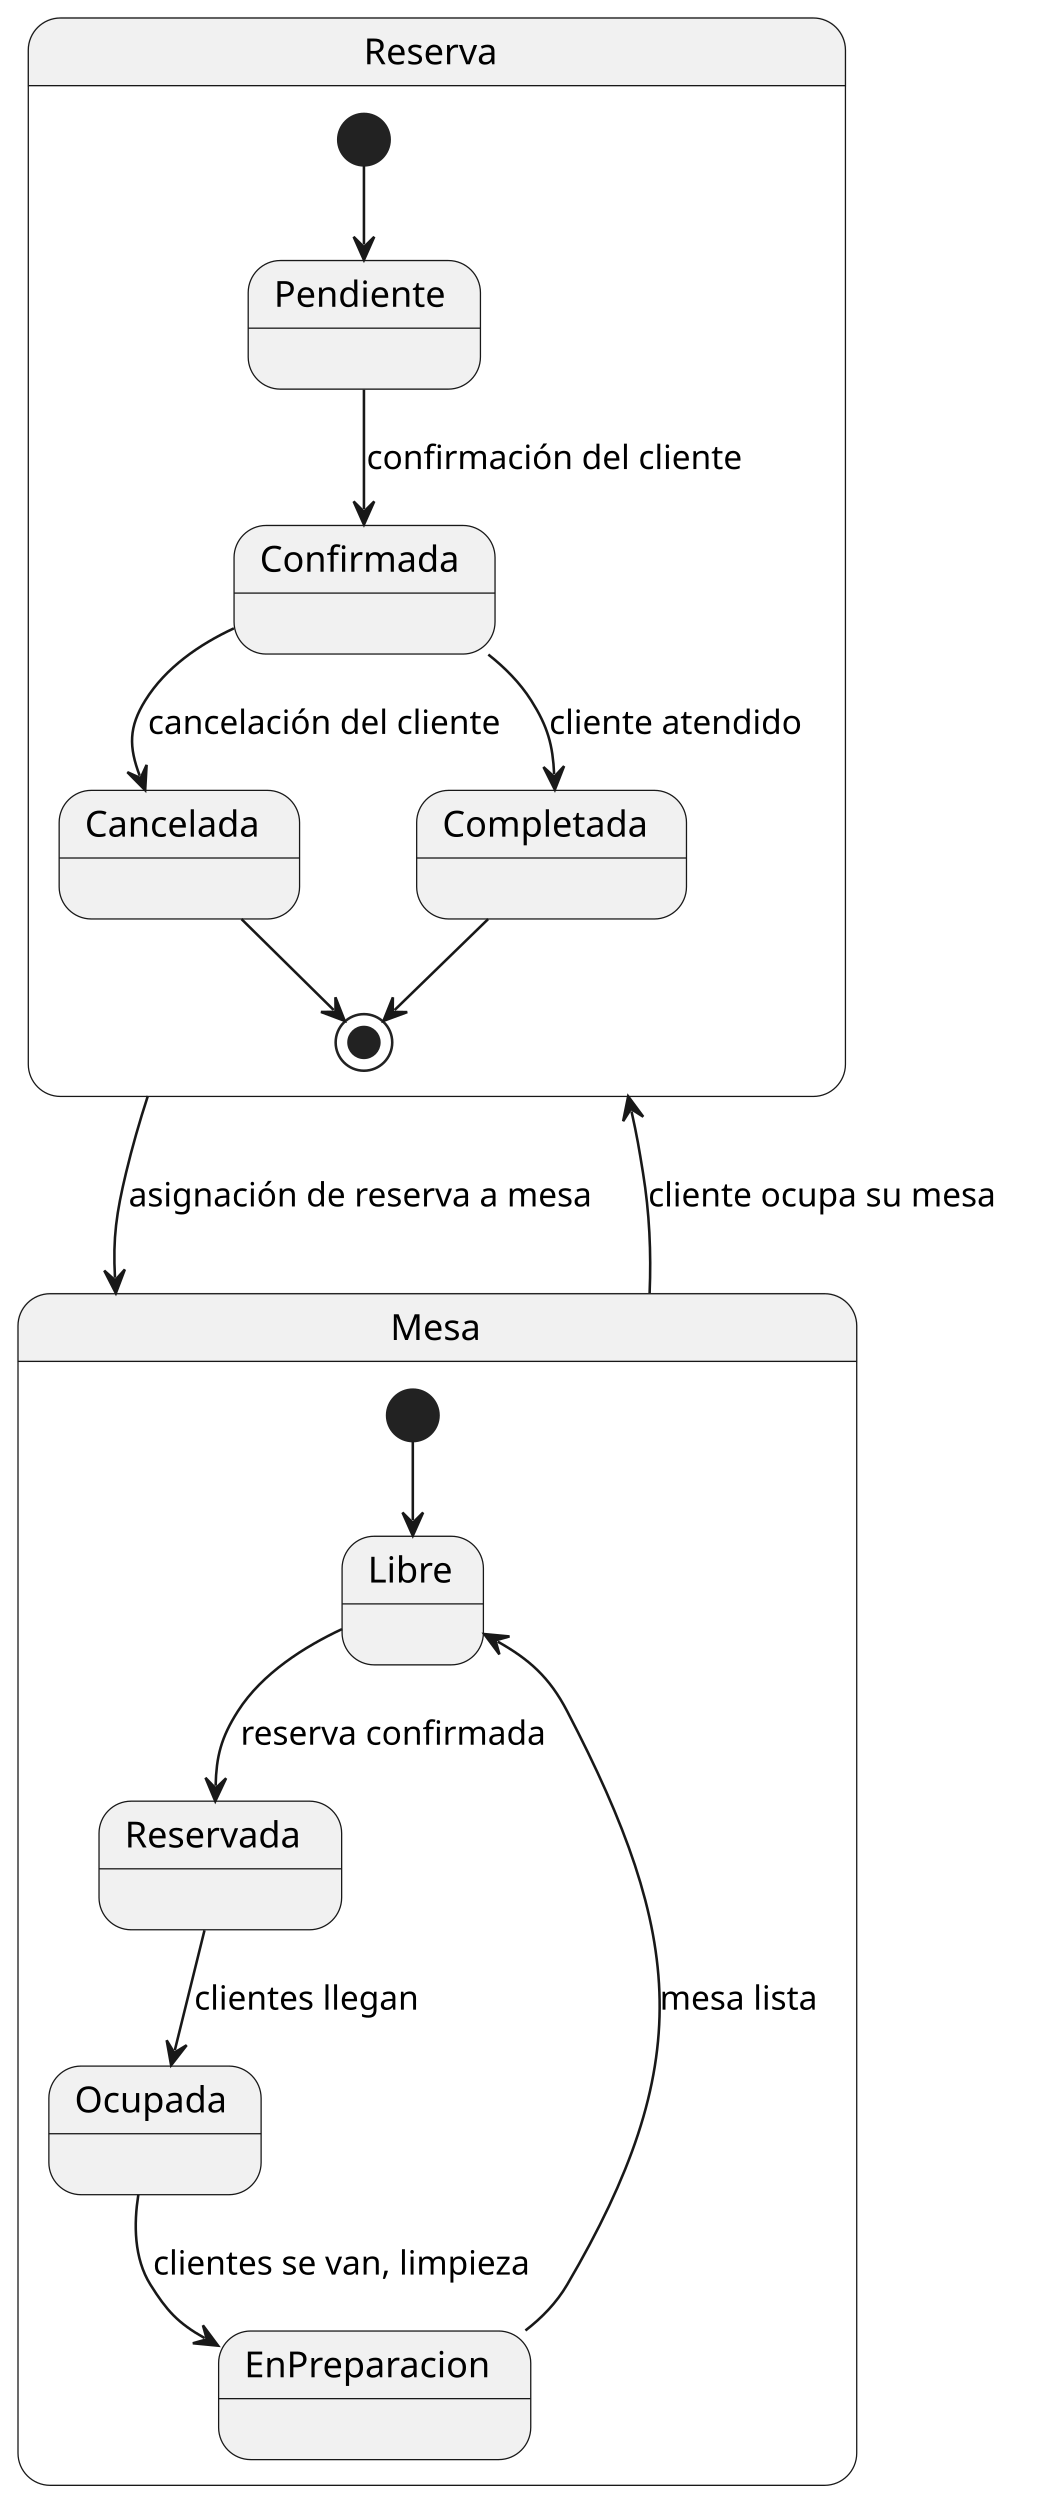
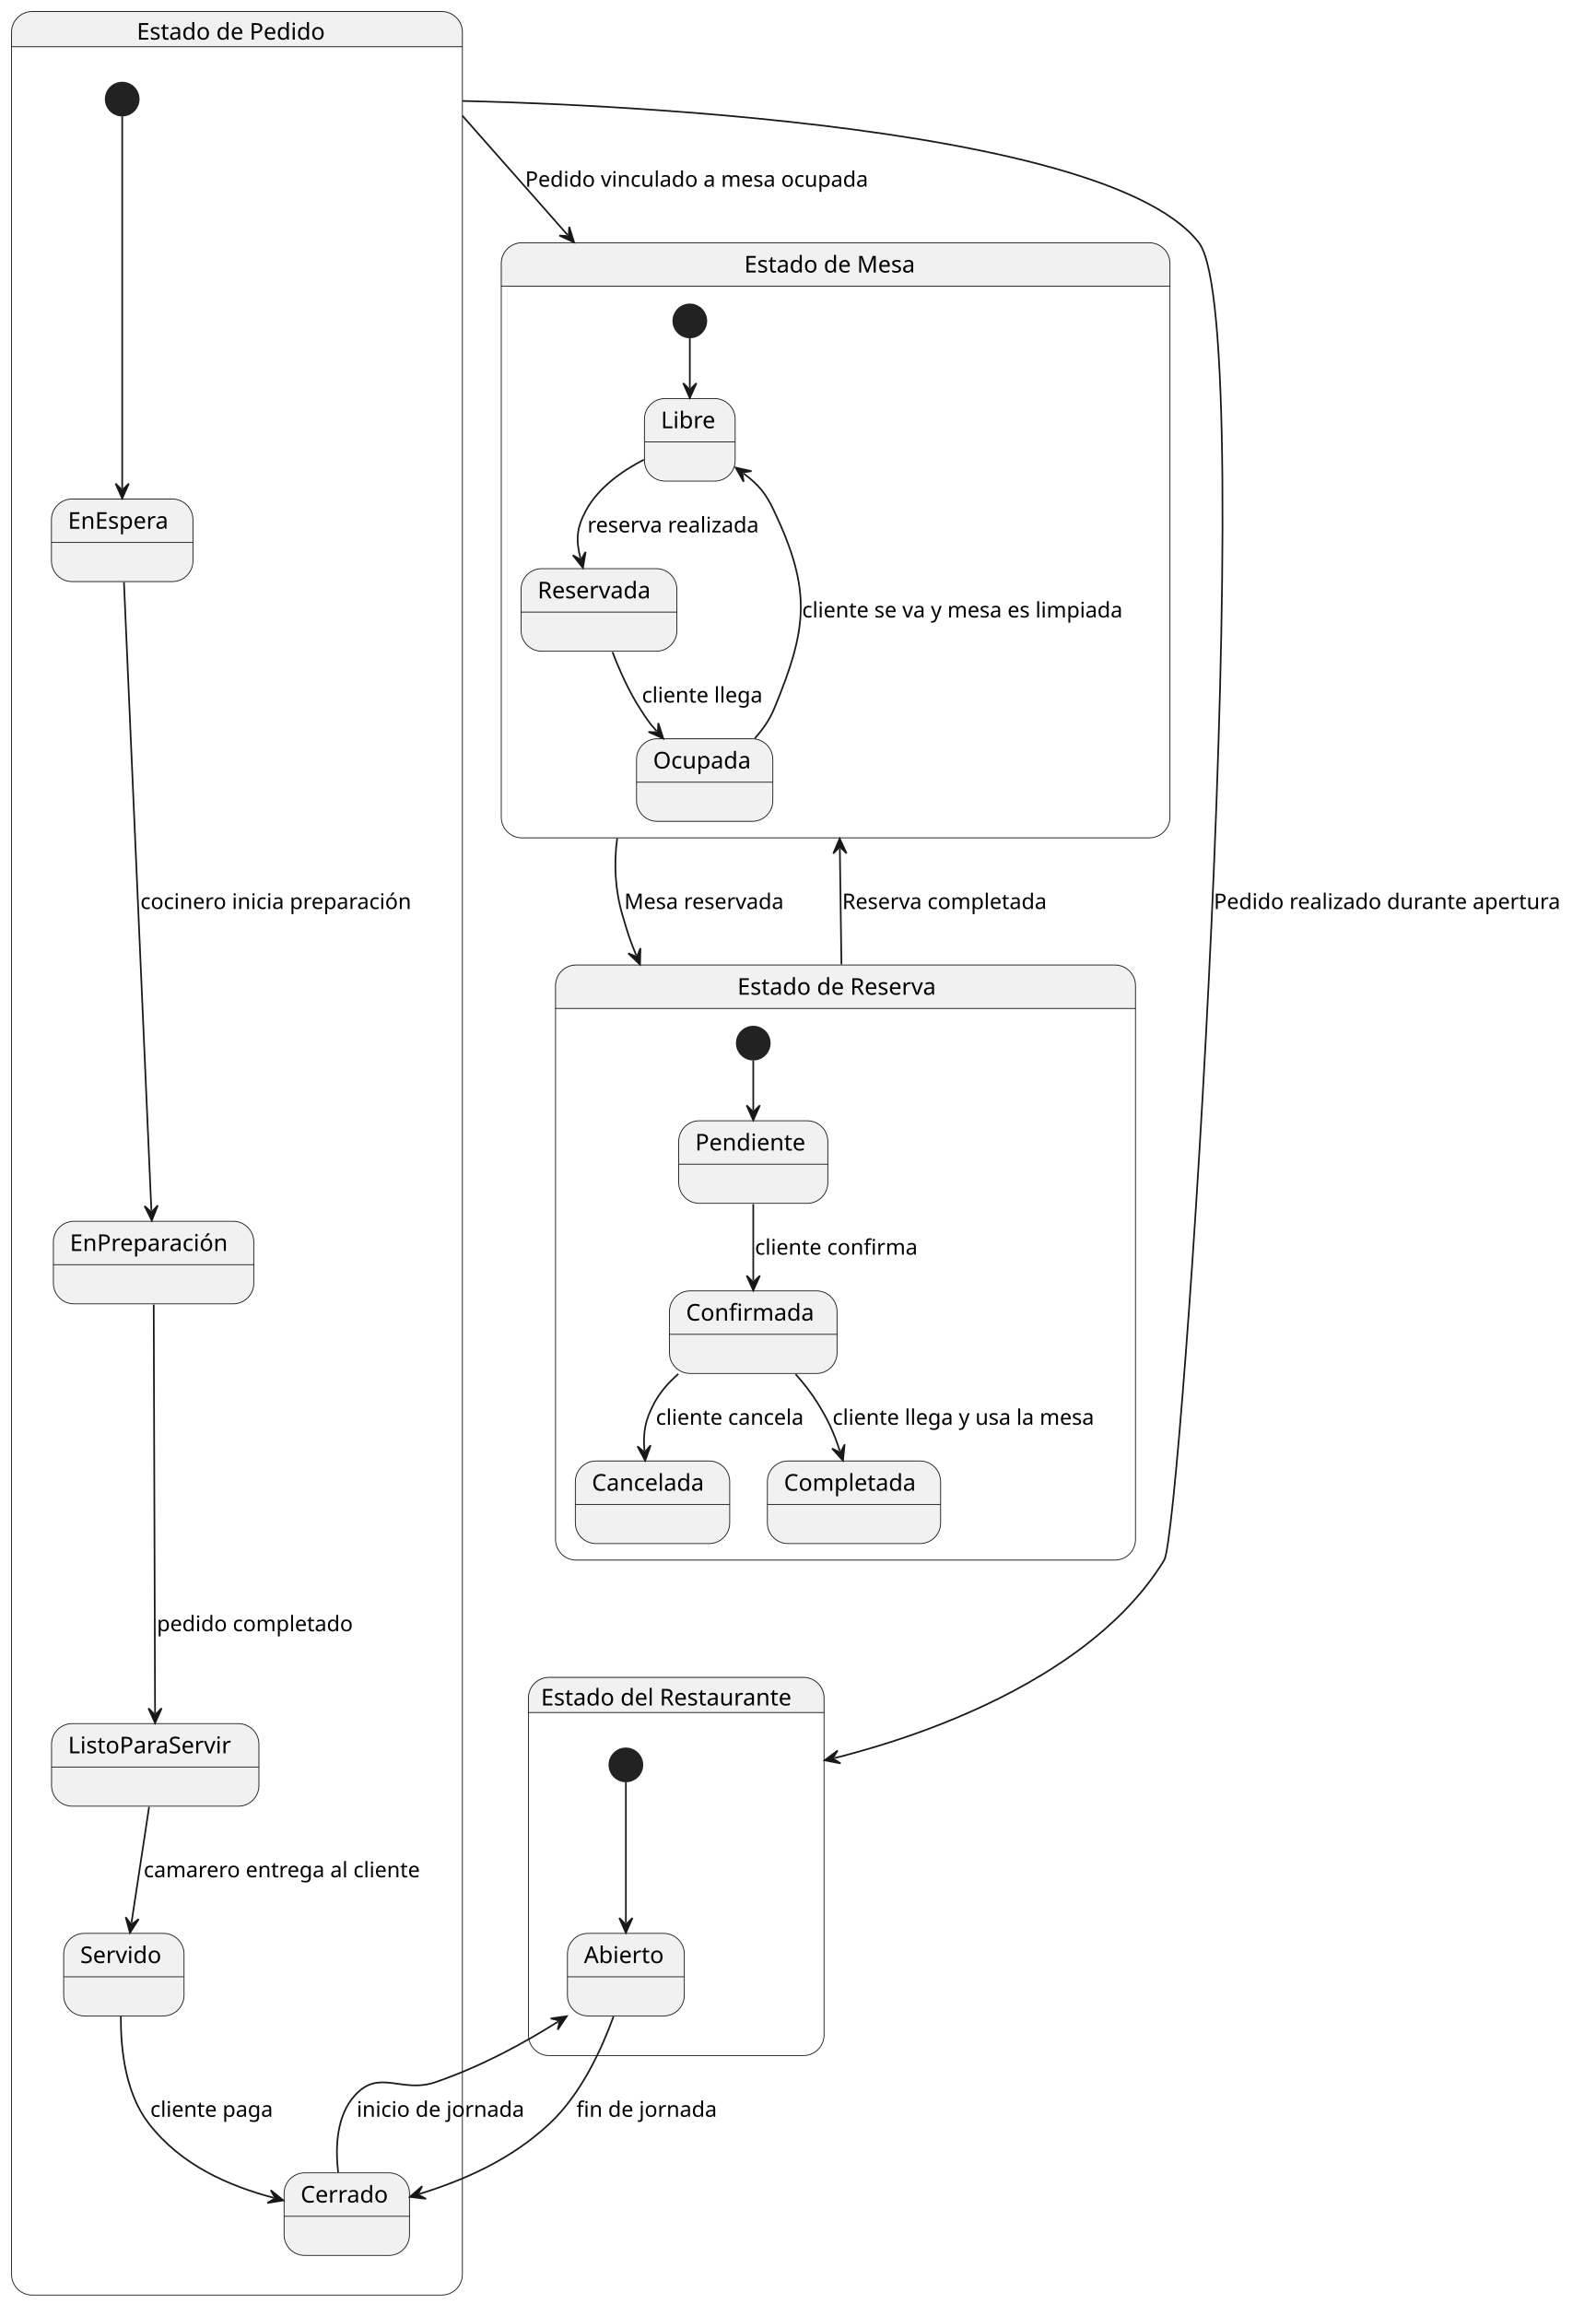
- <svg xmlns="http://www.w3.org/2000/svg" contentStyleType="text/css" data-diagram-type="STATE" height="972px" preserveAspectRatio="none" style="width:406px;height:972px;background:#FFFFFF;" version="1.1" viewBox="0 0 406 972" width="406px" zoomAndPan="magnify">
+ <svg xmlns="http://www.w3.org/2000/svg" contentStyleType="text/css" data-diagram-type="STATE" height="1395px" preserveAspectRatio="none" style="width:966px;height:1395px;background:#FFFFFF;" version="1.1" viewBox="0 0 966 1395" width="966px" zoomAndPan="magnify">
  <defs />
  <g>
-     <path d="M23.5,7 L316.206,7 A12.5,12.5 0 0 1 328.706,19.5 L328.706,33.297 L11,33.297 L11,19.5 A12.5,12.5 0 0 1 23.5,7 " fill="#F1F1F1" style="stroke:#F1F1F1;stroke-width:1;" />
-     <rect fill="transparent" height="419.297" rx="12.5" ry="12.5" style="stroke:#181818;stroke-width:0.5;" width="317.706" x="11" y="7" />
-     <line style="stroke:#181818;stroke-width:0.5;" x1="11" x2="328.706" y1="33.297" y2="33.297" />
-     <text fill="#000000" font-family="sans-serif" font-size="14" lengthAdjust="spacing" textLength="56.868" x="141.419" y="24.995">Reserva</text>
-     <ellipse cx="141.5" cy="54.297" fill="#222222" rx="10" ry="10" style="stroke:#222222;stroke-width:1;" />
-     <g id="Reserva.Pendiente">
-       <rect fill="#F1F1F1" height="50" rx="12.5" ry="12.5" style="stroke:#181818;stroke-width:0.5;" width="90.294" x="96.5" y="101.297" />
-       <line style="stroke:#181818;stroke-width:0.5;" x1="96.5" x2="186.794" y1="127.594" y2="127.594" />
-       <text fill="#000000" font-family="sans-serif" font-size="14" lengthAdjust="spacing" textLength="70.294" x="106.5" y="119.292">Pendiente</text>
+     <g class="cluster" data-entity="PedidoState" data-source-line="15" data-uid="ent0004" id="cluster_PedidoState">
+       <path d="M19.5,7 L267.5,7 A12.5,12.5 0 0 1 280,19.5 L280,28.297 L7,28.297 L7,19.5 A12.5,12.5 0 0 1 19.5,7 " fill="#F1F1F1" style="stroke:#F1F1F1;stroke-width:1;" />
+       <rect fill="none" height="1382.59" rx="12.5" ry="12.5" style="stroke:#181818;stroke-width:0.5;" width="273" x="7" y="7" />
+       <line style="stroke:#181818;stroke-width:0.5;" x1="7" x2="280" y1="28.297" y2="28.297" />
+       <text fill="#000000" font-family="sans-serif" font-size="14" lengthAdjust="spacing" textLength="121.345" x="82.828" y="23.995">Estado de Pedido</text>
    </g>
-     <g id="Reserva.Confirmada">
-       <rect fill="#F1F1F1" height="50" rx="12.5" ry="12.5" style="stroke:#181818;stroke-width:0.5;" width="101.471" x="91" y="204.297" />
-       <line style="stroke:#181818;stroke-width:0.5;" x1="91" x2="192.471" y1="230.594" y2="230.594" />
-       <text fill="#000000" font-family="sans-serif" font-size="14" lengthAdjust="spacing" textLength="81.471" x="101" y="222.292">Confirmada</text>
+     <g class="cluster" data-entity="RestauranteState" data-source-line="23" data-uid="ent0005" id="cluster_RestauranteState">
+       <path d="M332.5,1015.59 L486.5,1015.59 A12.5,12.5 0 0 1 499,1028.09 L499,1036.887 L320,1036.887 L320,1028.09 A12.5,12.5 0 0 1 332.5,1015.59 " fill="#F1F1F1" style="stroke:#F1F1F1;stroke-width:1;" />
+       <rect fill="none" height="229" rx="12.5" ry="12.5" style="stroke:#181818;stroke-width:0.5;" width="179" x="320" y="1015.59" />
+       <line style="stroke:#181818;stroke-width:0.5;" x1="320" x2="499" y1="1036.887" y2="1036.887" />
+       <text fill="#000000" font-family="sans-serif" font-size="14" lengthAdjust="spacing" textLength="163.837" x="327.582" y="1032.585">Estado del Restaurante</text>
    </g>
-     <g id="Reserva.Cancelada">
-       <rect fill="#F1F1F1" height="50" rx="12.5" ry="12.5" style="stroke:#181818;stroke-width:0.5;" width="93.473" x="23" y="307.297" />
-       <line style="stroke:#181818;stroke-width:0.5;" x1="23" x2="116.473" y1="333.594" y2="333.594" />
-       <text fill="#000000" font-family="sans-serif" font-size="14" lengthAdjust="spacing" textLength="73.473" x="33" y="325.292">Cancelada</text>
+     <ellipse cx="74" cy="60" fill="#222222" rx="10" ry="10" style="stroke:#222222;stroke-width:1;" />
+     <g id="PedidoState.EnEspera">
+       <rect fill="#F1F1F1" height="50" rx="12.5" ry="12.5" style="stroke:#181818;stroke-width:0.5;" width="85.693" x="31.15" y="302.14" />
+       <line style="stroke:#181818;stroke-width:0.5;" x1="31.15" x2="116.843" y1="328.437" y2="328.437" />
+       <text fill="#000000" font-family="sans-serif" font-size="14" lengthAdjust="spacing" textLength="65.693" x="41.15" y="320.135">EnEspera</text>
    </g>
-     <g id="Reserva.Completada">
-       <rect fill="#F1F1F1" height="50" rx="12.5" ry="12.5" style="stroke:#181818;stroke-width:0.5;" width="104.902" x="162" y="307.297" />
-       <line style="stroke:#181818;stroke-width:0.5;" x1="162" x2="266.902" y1="333.594" y2="333.594" />
-       <text fill="#000000" font-family="sans-serif" font-size="14" lengthAdjust="spacing" textLength="84.902" x="172" y="325.292">Completada</text>
+     <g id="PedidoState.EnPreparación">
+       <rect fill="#F1F1F1" height="50" rx="12.5" ry="12.5" style="stroke:#181818;stroke-width:0.5;" width="121.356" x="32.32" y="739.44" />
+       <line style="stroke:#181818;stroke-width:0.5;" x1="32.32" x2="153.676" y1="765.737" y2="765.737" />
+       <text fill="#000000" font-family="sans-serif" font-size="14" lengthAdjust="spacing" textLength="101.356" x="42.32" y="757.435">EnPreparación</text>
    </g>
-     <ellipse cx="141.5" cy="405.297" fill="transparent" rx="11" ry="11" style="stroke:#222222;stroke-width:1;" />
-     <ellipse cx="141.5" cy="405.297" fill="#222222" rx="6" ry="6" style="stroke:#222222;stroke-width:1;" />
-     <g id="link_*start*Reserva_Pendiente">
-       <path d="M141.5,64.447 C141.5,73.717 141.5,82.437 141.5,95.077 " fill="transparent" id="*start*Reserva-to-Pendiente" style="stroke:#181818;stroke-width:1;" />
-       <polygon fill="#181818" points="141.5,101.077,145.5,92.077,141.5,96.077,137.5,92.077,141.5,101.077" style="stroke:#181818;stroke-width:1;" />
+     <g id="PedidoState.ListoParaServir">
+       <rect fill="#F1F1F1" height="50" rx="12.5" ry="12.5" style="stroke:#181818;stroke-width:0.5;" width="125.581" x="31.21" y="1043.59" />
+       <line style="stroke:#181818;stroke-width:0.5;" x1="31.21" x2="156.791" y1="1069.887" y2="1069.887" />
+       <text fill="#000000" font-family="sans-serif" font-size="14" lengthAdjust="spacing" textLength="105.581" x="41.21" y="1061.585">ListoParaServir</text>
    </g>
-     <g id="link_Pendiente_Confirmada">
-       <path d="M141.5,151.487 C141.5,167.367 141.5,182.047 141.5,197.957 " fill="transparent" id="Pendiente-to-Confirmada" style="stroke:#181818;stroke-width:1;" />
-       <polygon fill="#181818" points="141.5,203.957,145.5,194.957,141.5,198.957,137.5,194.957,141.5,203.957" style="stroke:#181818;stroke-width:1;" />
-       <text fill="#000000" font-family="sans-serif" font-size="13" lengthAdjust="spacing" textLength="156.286" x="142.5" y="182.364">confirmación del cliente</text>
+     <g id="PedidoState.Servido">
+       <rect fill="#F1F1F1" height="50" rx="12.5" ry="12.5" style="stroke:#181818;stroke-width:0.5;" width="72.883" x="38.56" y="1170.59" />
+       <line style="stroke:#181818;stroke-width:0.5;" x1="38.56" x2="111.443" y1="1196.887" y2="1196.887" />
+       <text fill="#000000" font-family="sans-serif" font-size="14" lengthAdjust="spacing" textLength="52.883" x="48.56" y="1188.585">Servido</text>
    </g>
-     <g id="link_Confirmada_Cancelada">
-       <path d="M90.94,244.297 C77.43,250.587 64.4,259.577 56.5,272.297 C50.02,282.717 50.062,290.323 54.322,301.613 " fill="transparent" id="Confirmada-to-Cancelada" style="stroke:#181818;stroke-width:1;" />
-       <polygon fill="#181818" points="56.44,307.227,57.005,297.394,54.675,302.549,49.52,300.219,56.44,307.227" style="stroke:#181818;stroke-width:1;" />
-       <text fill="#000000" font-family="sans-serif" font-size="13" lengthAdjust="spacing" textLength="148.859" x="57.5" y="285.364">cancelación del cliente</text>
+     <g id="PedidoState.Cerrado">
+       <rect fill="#F1F1F1" height="50" rx="12.5" ry="12.5" style="stroke:#181818;stroke-width:0.5;" width="75.932" x="172.03" y="1315.59" />
+       <line style="stroke:#181818;stroke-width:0.5;" x1="172.03" x2="247.962" y1="1341.887" y2="1341.887" />
+       <text fill="#000000" font-family="sans-serif" font-size="14" lengthAdjust="spacing" textLength="55.932" x="182.03" y="1333.585">Cerrado</text>
    </g>
-     <g id="link_Confirmada_Completada">
-       <path d="M189.86,254.487 C196.31,259.567 202.18,265.497 206.5,272.297 C212.99,282.507 214.94,289.713 215.45,301.043 " fill="transparent" id="Confirmada-to-Completada" style="stroke:#181818;stroke-width:1;" />
-       <polygon fill="#181818" points="215.72,307.037,219.311,297.866,215.495,302.042,211.319,298.226,215.72,307.037" style="stroke:#181818;stroke-width:1;" />
-       <text fill="#000000" font-family="sans-serif" font-size="13" lengthAdjust="spacing" textLength="105.206" x="213.5" y="285.364">cliente atendido</text>
+     <ellipse cx="379" cy="1068.59" fill="#222222" rx="10" ry="10" style="stroke:#222222;stroke-width:1;" />
+     <g id="RestauranteState.Abierto">
+       <rect fill="#F1F1F1" height="50" rx="12.5" ry="12.5" style="stroke:#181818;stroke-width:0.5;" width="70.777" x="343.61" y="1170.59" />
+       <line style="stroke:#181818;stroke-width:0.5;" x1="343.61" x2="414.387" y1="1196.887" y2="1196.887" />
+       <text fill="#000000" font-family="sans-serif" font-size="14" lengthAdjust="spacing" textLength="50.777" x="353.61" y="1188.585">Abierto</text>
    </g>
-     <g id="link_Cancelada_*end*Reserva">
-       <path d="M93.88,357.337 C107.91,371.177 120.306,383.406 129.746,392.706 " fill="transparent" id="Cancelada-to-*end*Reserva" style="stroke:#181818;stroke-width:1;" />
-       <polygon fill="#181818" points="134.02,396.917,130.416,387.751,130.458,393.408,124.802,393.45,134.02,396.917" style="stroke:#181818;stroke-width:1;" />
+     <path d="M316.05,147 L695.949,147 A12.5,12.5 0 0 1 708.449,159.5 L708.449,173.297 L303.55,173.297 L303.55,159.5 A12.5,12.5 0 0 1 316.05,147 " fill="#F1F1F1" style="stroke:#F1F1F1;stroke-width:1;" />
+     <rect fill="none" height="360.297" rx="12.5" ry="12.5" style="stroke:#181818;stroke-width:0.5;" width="404.899" x="303.55" y="147" />
+     <line style="stroke:#181818;stroke-width:0.5;" x1="303.55" x2="708.449" y1="173.297" y2="173.297" />
+     <text fill="#000000" font-family="sans-serif" font-size="14" lengthAdjust="spacing" textLength="110.626" x="450.687" y="164.995">Estado de Mesa</text>
+     <ellipse cx="417.72" cy="194.297" fill="#222222" rx="10" ry="10" style="stroke:#222222;stroke-width:1;" />
+     <g id="MesaState.Libre">
+       <rect fill="#F1F1F1" height="50" rx="12.5" ry="12.5" style="stroke:#181818;stroke-width:0.5;" width="54.945" x="390.24" y="241.297" />
+       <line style="stroke:#181818;stroke-width:0.5;" x1="390.24" x2="445.185" y1="267.594" y2="267.594" />
+       <text fill="#000000" font-family="sans-serif" font-size="14" lengthAdjust="spacing" textLength="34.945" x="400.24" y="259.292">Libre</text>
    </g>
-     <g id="link_Completada_*end*Reserva">
-       <path d="M189.79,357.337 C175.56,371.177 162.951,383.433 153.391,392.733 " fill="transparent" id="Completada-to-*end*Reserva" style="stroke:#181818;stroke-width:1;" />
-       <polygon fill="#181818" points="149.09,396.917,158.33,393.508,152.674,393.43,152.752,387.774,149.09,396.917" style="stroke:#181818;stroke-width:1;" />
+     <g id="MesaState.Reservada">
+       <rect fill="#F1F1F1" height="50" rx="12.5" ry="12.5" style="stroke:#181818;stroke-width:0.5;" width="94.334" x="315.55" y="344.297" />
+       <line style="stroke:#181818;stroke-width:0.5;" x1="315.55" x2="409.884" y1="370.594" y2="370.594" />
+       <text fill="#000000" font-family="sans-serif" font-size="14" lengthAdjust="spacing" textLength="74.334" x="325.55" y="362.292">Reservada</text>
    </g>
-     <path d="M19.5,503 L320.593,503 A12.5,12.5 0 0 1 333.093,515.5 L333.093,529.297 L7,529.297 L7,515.5 A12.5,12.5 0 0 1 19.5,503 " fill="#F1F1F1" style="stroke:#F1F1F1;stroke-width:1;" />
-     <rect fill="transparent" height="463.297" rx="12.5" ry="12.5" style="stroke:#181818;stroke-width:0.5;" width="326.093" x="7" y="503" />
-     <line style="stroke:#181818;stroke-width:0.5;" x1="7" x2="333.093" y1="529.297" y2="529.297" />
-     <text fill="#000000" font-family="sans-serif" font-size="14" lengthAdjust="spacing" textLength="36.565" x="151.764" y="520.995">Mesa</text>
-     <ellipse cx="160.5" cy="550.297" fill="#222222" rx="10" ry="10" style="stroke:#222222;stroke-width:1;" />
-     <g id="Mesa.Libre">
-       <rect fill="#F1F1F1" height="50" rx="12.5" ry="12.5" style="stroke:#181818;stroke-width:0.5;" width="54.945" x="133" y="597.297" />
-       <line style="stroke:#181818;stroke-width:0.5;" x1="133" x2="187.945" y1="623.594" y2="623.594" />
-       <text fill="#000000" font-family="sans-serif" font-size="14" lengthAdjust="spacing" textLength="34.945" x="143" y="615.292">Libre</text>
+     <g id="MesaState.Ocupada">
+       <rect fill="#F1F1F1" height="50" rx="12.5" ry="12.5" style="stroke:#181818;stroke-width:0.5;" width="82.522" x="385.46" y="447.297" />
+       <line style="stroke:#181818;stroke-width:0.5;" x1="385.46" x2="467.981" y1="473.594" y2="473.594" />
+       <text fill="#000000" font-family="sans-serif" font-size="14" lengthAdjust="spacing" textLength="62.522" x="395.46" y="465.292">Ocupada</text>
    </g>
-     <g id="Mesa.Reservada">
-       <rect fill="#F1F1F1" height="50" rx="12.5" ry="12.5" style="stroke:#181818;stroke-width:0.5;" width="94.334" x="38.5" y="700.297" />
-       <line style="stroke:#181818;stroke-width:0.5;" x1="38.5" x2="132.834" y1="726.594" y2="726.594" />
-       <text fill="#000000" font-family="sans-serif" font-size="14" lengthAdjust="spacing" textLength="74.334" x="48.5" y="718.292">Reservada</text>
+     <g class="link" data-entity-1="*start*MesaState" data-entity-2="Libre" data-source-line="2" data-uid="lnk4" id="link_*start*MesaState_Libre">
+       <path d="M417.72,204.737 C417.72,213.997 417.72,222.487 417.72,234.977 " fill="none" id="*start*MesaState-to-Libre" style="stroke:#181818;stroke-width:1;" />
+       <polygon fill="#181818" points="417.72,240.977,421.72,231.977,417.72,235.977,413.72,231.977,417.72,240.977" style="stroke:#181818;stroke-width:1;" />
    </g>
-     <g id="Mesa.Ocupada">
-       <rect fill="#F1F1F1" height="50" rx="12.5" ry="12.5" style="stroke:#181818;stroke-width:0.5;" width="82.522" x="19" y="803.297" />
-       <line style="stroke:#181818;stroke-width:0.5;" x1="19" x2="101.522" y1="829.594" y2="829.594" />
-       <text fill="#000000" font-family="sans-serif" font-size="14" lengthAdjust="spacing" textLength="62.522" x="29" y="821.292">Ocupada</text>
+     <g class="link" data-entity-1="Libre" data-entity-2="Reservada" data-source-line="3" data-uid="lnk6" id="link_Libre_Reservada">
+       <path d="M389.9,278.317 C376.71,285.127 362.22,295.277 354.72,309.297 C349.11,319.777 348.659,326.935 351.509,338.045 " fill="none" id="Libre-to-Reservada" style="stroke:#181818;stroke-width:1;" />
+       <polygon fill="#181818" points="353,343.857,354.638,334.145,351.758,339.014,346.889,336.133,353,343.857" style="stroke:#181818;stroke-width:1;" />
+       <text fill="#000000" font-family="sans-serif" font-size="13" lengthAdjust="spacing" textLength="112.791" x="355.72" y="322.364">reserva realizada</text>
    </g>
-     <g id="Mesa.EnPreparacion">
-       <rect fill="#F1F1F1" height="50" rx="12.5" ry="12.5" style="stroke:#181818;stroke-width:0.5;" width="121.356" x="85" y="906.297" />
-       <line style="stroke:#181818;stroke-width:0.5;" x1="85" x2="206.356" y1="932.594" y2="932.594" />
-       <text fill="#000000" font-family="sans-serif" font-size="14" lengthAdjust="spacing" textLength="101.356" x="95" y="924.292">EnPreparacion</text>
+     <g class="link" data-entity-1="Reservada" data-entity-2="Ocupada" data-source-line="4" data-uid="lnk8" id="link_Reservada_Ocupada">
+       <path d="M370.9,394.787 C375.11,405.787 380.82,418.647 387.72,429.297 C391.72,435.477 392.658,437.136 397.668,442.706 " fill="none" id="Reservada-to-Ocupada" style="stroke:#181818;stroke-width:1;" />
+       <polygon fill="#181818" points="401.68,447.167,398.635,437.8,398.336,443.449,392.687,443.15,401.68,447.167" style="stroke:#181818;stroke-width:1;" />
+       <text fill="#000000" font-family="sans-serif" font-size="13" lengthAdjust="spacing" textLength="79.276" x="388.72" y="425.364">cliente llega</text>
    </g>
-     <g id="link_*start*Mesa_Libre">
-       <path d="M160.5,560.447 C160.5,569.717 160.5,578.437 160.5,591.077 " fill="transparent" id="*start*Mesa-to-Libre" style="stroke:#181818;stroke-width:1;" />
-       <polygon fill="#181818" points="160.5,597.077,164.5,588.077,160.5,592.077,156.5,588.077,160.5,597.077" style="stroke:#181818;stroke-width:1;" />
+     <g class="link" data-entity-1="Ocupada" data-entity-2="Libre" data-source-line="5" data-uid="lnk9" id="link_Ocupada_Libre">
+       <path d="M457.06,447.097 C461.81,441.777 466.03,435.777 468.72,429.297 C489.13,380.027 491.48,357.527 468.72,309.297 C463.72,298.717 459.431,293.469 450.281,286.689 " fill="none" id="Ocupada-to-Libre" style="stroke:#181818;stroke-width:1;" />
+       <polygon fill="#181818" points="445.46,283.117,450.31,291.689,449.477,286.094,455.073,285.261,445.46,283.117" style="stroke:#181818;stroke-width:1;" />
+       <text fill="#000000" font-family="sans-serif" font-size="13" lengthAdjust="spacing" textLength="212.729" x="485.72" y="373.864">cliente se va y mesa es limpiada</text>
    </g>
-     <g id="link_Libre_Reservada">
-       <path d="M132.98,633.387 C118.52,640.157 101.9,650.557 92.5,665.297 C85.95,675.557 84.097,682.898 83.837,694.298 " fill="transparent" id="Libre-to-Reservada" style="stroke:#181818;stroke-width:1;" />
-       <polygon fill="#181818" points="83.7,700.297,87.904,691.39,83.814,695.298,79.906,691.208,83.7,700.297" style="stroke:#181818;stroke-width:1;" />
-       <text fill="#000000" font-family="sans-serif" font-size="13" lengthAdjust="spacing" textLength="126.972" x="93.5" y="678.364">reserva confirmada</text>
+     <path d="M348.9,584.29 L675.096,584.29 A12.5,12.5 0 0 1 687.596,596.79 L687.596,610.587 L336.4,610.587 L336.4,596.79 A12.5,12.5 0 0 1 348.9,584.29 " fill="#F1F1F1" style="stroke:#F1F1F1;stroke-width:1;" />
+     <rect fill="none" height="360.297" rx="12.5" ry="12.5" style="stroke:#181818;stroke-width:0.5;" width="351.196" x="336.4" y="584.29" />
+     <line style="stroke:#181818;stroke-width:0.5;" x1="336.4" x2="687.596" y1="610.587" y2="610.587" />
+     <text fill="#000000" font-family="sans-serif" font-size="14" lengthAdjust="spacing" textLength="130.929" x="446.534" y="602.285">Estado de Reserva</text>
+     <ellipse cx="456.14" cy="631.587" fill="#222222" rx="10" ry="10" style="stroke:#222222;stroke-width:1;" />
+     <g id="ReservaState.Pendiente">
+       <rect fill="#F1F1F1" height="50" rx="12.5" ry="12.5" style="stroke:#181818;stroke-width:0.5;" width="90.294" x="410.99" y="678.587" />
+       <line style="stroke:#181818;stroke-width:0.5;" x1="410.99" x2="501.284" y1="704.884" y2="704.884" />
+       <text fill="#000000" font-family="sans-serif" font-size="14" lengthAdjust="spacing" textLength="70.294" x="420.99" y="696.582">Pendiente</text>
    </g>
-     <g id="link_Reservada_Ocupada">
-       <path d="M79.51,750.487 C75.58,766.367 71.899,781.222 67.969,797.132 " fill="transparent" id="Reservada-to-Ocupada" style="stroke:#181818;stroke-width:1;" />
-       <polygon fill="#181818" points="66.53,802.957,72.572,795.179,67.729,798.103,64.805,793.26,66.53,802.957" style="stroke:#181818;stroke-width:1;" />
-       <text fill="#000000" font-family="sans-serif" font-size="13" lengthAdjust="spacing" textLength="94.288" x="75.5" y="781.364">clientes llegan</text>
+     <g id="ReservaState.Confirmada">
+       <rect fill="#F1F1F1" height="50" rx="12.5" ry="12.5" style="stroke:#181818;stroke-width:0.5;" width="101.471" x="405.4" y="781.587" />
+       <line style="stroke:#181818;stroke-width:0.5;" x1="405.4" x2="506.871" y1="807.884" y2="807.884" />
+       <text fill="#000000" font-family="sans-serif" font-size="14" lengthAdjust="spacing" textLength="81.471" x="415.4" y="799.582">Confirmada</text>
    </g>
-     <g id="link_Ocupada_EnPreparacion">
-       <path d="M53.78,853.317 C51.99,864.717 52.07,878.057 58.5,888.297 C64.83,898.387 69.114,903.159 79.554,909.049 " fill="transparent" id="Ocupada-to-EnPreparacion" style="stroke:#181818;stroke-width:1;" />
-       <polygon fill="#181818" points="84.78,911.997,78.907,904.091,80.425,909.54,74.976,911.058,84.78,911.997" style="stroke:#181818;stroke-width:1;" />
-       <text fill="#000000" font-family="sans-serif" font-size="13" lengthAdjust="spacing" textLength="160.215" x="59.5" y="884.364">clientes se van, limpieza</text>
+     <g id="ReservaState.Cancelada">
+       <rect fill="#F1F1F1" height="50" rx="12.5" ry="12.5" style="stroke:#181818;stroke-width:0.5;" width="93.473" x="348.4" y="884.587" />
+       <line style="stroke:#181818;stroke-width:0.5;" x1="348.4" x2="441.873" y1="910.884" y2="910.884" />
+       <text fill="#000000" font-family="sans-serif" font-size="14" lengthAdjust="spacing" textLength="73.473" x="358.4" y="902.582">Cancelada</text>
    </g>
-     <g id="link_EnPreparacion_Libre">
-       <path d="M204.29,906.097 C210.73,901.137 216.42,895.247 220.5,888.297 C270.62,802.787 266.27,753.207 220.5,665.297 C213.63,652.097 205.741,645.135 193.511,638.265 " fill="transparent" id="EnPreparacion-to-Libre" style="stroke:#181818;stroke-width:1;" />
-       <polygon fill="#181818" points="188.28,635.327,194.168,643.222,192.639,637.776,198.086,636.247,188.28,635.327" style="stroke:#181818;stroke-width:1;" />
-       <text fill="#000000" font-family="sans-serif" font-size="13" lengthAdjust="spacing" textLength="66.593" x="256.5" y="781.364">mesa lista</text>
+     <g id="ReservaState.Completada">
+       <rect fill="#F1F1F1" height="50" rx="12.5" ry="12.5" style="stroke:#181818;stroke-width:0.5;" width="104.902" x="464.69" y="884.587" />
+       <line style="stroke:#181818;stroke-width:0.5;" x1="464.69" x2="569.592" y1="910.884" y2="910.884" />
+       <text fill="#000000" font-family="sans-serif" font-size="14" lengthAdjust="spacing" textLength="84.902" x="474.69" y="902.582">Completada</text>
    </g>
-     <g id="link_Reserva_Mesa">
-       <path d="M57.48,426.12 C54.24,436.08 51.38,446.07 49,456 C45.3,471.46 43.837,481.159 44.706,496.789 " fill="transparent" id="Reserva-to-Mesa" style="stroke:#181818;stroke-width:1;" />
-       <polygon fill="#181818" points="45.04,502.78,48.534,493.572,44.762,497.788,40.546,494.016,45.04,502.78" style="stroke:#181818;stroke-width:1;" />
-       <text fill="#000000" font-family="sans-serif" font-size="13" lengthAdjust="spacing" textLength="195.025" x="50" y="469.067">asignación de reserva a mesa</text>
+     <g class="link" data-entity-1="*start*ReservaState" data-entity-2="Pendiente" data-source-line="9" data-uid="lnk12" id="link_*start*ReservaState_Pendiente">
+       <path d="M456.14,642.027 C456.14,651.287 456.14,659.777 456.14,672.267 " fill="none" id="*start*ReservaState-to-Pendiente" style="stroke:#181818;stroke-width:1;" />
+       <polygon fill="#181818" points="456.14,678.267,460.14,669.267,456.14,673.267,452.14,669.267,456.14,678.267" style="stroke:#181818;stroke-width:1;" />
    </g>
-     <g id="link_Mesa_Reserva">
-       <path d="M252.57,502.77 C253.23,487.03 252.5,471.34 250,456 C248.4,446.19 247.752,442.107 245.532,432.117 " fill="transparent" id="Mesa-to-Reserva" style="stroke:#181818;stroke-width:1;" />
-       <polygon fill="#181818" points="244.23,426.26,242.278,435.913,245.315,431.141,250.087,434.178,244.23,426.26" style="stroke:#181818;stroke-width:1;" />
-       <text fill="#000000" font-family="sans-serif" font-size="13" lengthAdjust="spacing" textLength="146.072" x="252" y="469.067">cliente ocupa su mesa</text>
+     <g class="link" data-entity-1="Pendiente" data-entity-2="Confirmada" data-source-line="10" data-uid="lnk14" id="link_Pendiente_Confirmada">
+       <path d="M456.14,729.037 C456.14,744.917 456.14,759.527 456.14,775.367 " fill="none" id="Pendiente-to-Confirmada" style="stroke:#181818;stroke-width:1;" />
+       <polygon fill="#181818" points="456.14,781.367,460.14,772.367,456.14,776.367,452.14,772.367,456.14,781.367" style="stroke:#181818;stroke-width:1;" />
+       <text fill="#000000" font-family="sans-serif" font-size="13" lengthAdjust="spacing" textLength="105.339" x="457.14" y="759.654">cliente confirma</text>
+     </g>
+     <g class="link" data-entity-1="Confirmada" data-entity-2="Cancelada" data-source-line="11" data-uid="lnk16" id="link_Confirmada_Cancelada">
+       <path d="M410.78,831.897 C404.91,836.967 399.72,842.847 396.14,849.587 C390.56,860.077 389.365,867.195 390.235,878.385 " fill="none" id="Confirmada-to-Cancelada" style="stroke:#181818;stroke-width:1;" />
+       <polygon fill="#181818" points="390.7,884.367,393.99,875.084,390.312,879.382,386.014,875.704,390.7,884.367" style="stroke:#181818;stroke-width:1;" />
+       <text fill="#000000" font-family="sans-serif" font-size="13" lengthAdjust="spacing" textLength="97.913" x="397.14" y="862.654">cliente cancela</text>
+     </g>
+     <g class="link" data-entity-1="Confirmada" data-entity-2="Completada" data-source-line="12" data-uid="lnk18" id="link_Confirmada_Completada">
+       <path d="M481.79,832.037 C486.65,837.497 491.38,843.487 495.14,849.587 C501.74,860.287 504.985,867.574 508.605,878.644 " fill="none" id="Confirmada-to-Completada" style="stroke:#181818;stroke-width:1;" />
+       <polygon fill="#181818" points="510.47,884.347,511.475,874.549,508.916,879.595,503.871,877.036,510.47,884.347" style="stroke:#181818;stroke-width:1;" />
+       <text fill="#000000" font-family="sans-serif" font-size="13" lengthAdjust="spacing" textLength="173.456" x="504.14" y="862.654">cliente llega y usa la mesa</text>
+     </g>
+     <g class="link" data-entity-1="*start*PedidoState" data-entity-2="EnEspera" data-source-line="16" data-uid="lnk21" id="link_*start*PedidoState_EnEspera">
+       <path d="M74,70.43 C74,107.7 74,239.37 74,295.79 " fill="none" id="*start*PedidoState-to-EnEspera" style="stroke:#181818;stroke-width:1;" />
+       <polygon fill="#181818" points="74,301.79,78,292.79,74,296.79,70,292.79,74,301.79" style="stroke:#181818;stroke-width:1;" />
+     </g>
+     <g class="link" data-entity-1="EnEspera" data-entity-2="EnPreparación" data-source-line="17" data-uid="lnk23" id="link_EnEspera_EnPreparación">
+       <path d="M75.06,352.48 C78.39,428.75 88.339,656.606 91.669,733.016 " fill="none" id="EnEspera-to-EnPreparación" style="stroke:#181818;stroke-width:1;" />
+       <polygon fill="#181818" points="91.93,739.01,95.534,729.844,91.712,734.015,87.542,730.193,91.93,739.01" style="stroke:#181818;stroke-width:1;" />
+       <text fill="#000000" font-family="sans-serif" font-size="13" lengthAdjust="spacing" textLength="175.925" x="85" y="550.357">cocinero inicia preparación</text>
+     </g>
+     <g class="link" data-entity-1="EnPreparación" data-entity-2="ListoParaServir" data-source-line="18" data-uid="lnk25" id="link_EnPreparación_ListoParaServir">
+       <path d="M93.08,789.91 C93.27,846.67 93.71,980.74 93.9,1037.31 " fill="none" id="EnPreparación-to-ListoParaServir" style="stroke:#181818;stroke-width:1;" />
+       <polygon fill="#181818" points="93.92,1043.31,97.89,1034.297,93.903,1038.31,89.89,1034.323,93.92,1043.31" style="stroke:#181818;stroke-width:1;" />
+       <text fill="#000000" font-family="sans-serif" font-size="13" lengthAdjust="spacing" textLength="125.347" x="95" y="987.657">pedido completado</text>
+     </g>
+     <g class="link" data-entity-1="ListoParaServir" data-entity-2="Servido" data-source-line="19" data-uid="lnk27" id="link_ListoParaServir_Servido">
+       <path d="M90.29,1093.99 C86.94,1116.01 82.941,1142.318 79.601,1164.318 " fill="none" id="ListoParaServir-to-Servido" style="stroke:#181818;stroke-width:1;" />
+       <polygon fill="#181818" points="78.7,1170.25,84.006,1161.952,79.451,1165.307,76.096,1160.752,78.7,1170.25" style="stroke:#181818;stroke-width:1;" />
+       <text fill="#000000" font-family="sans-serif" font-size="13" lengthAdjust="spacing" textLength="180.959" x="87" y="1136.657">camarero entrega al cliente</text>
+     </g>
+     <g class="link" data-entity-1="Servido" data-entity-2="Cerrado" data-source-line="20" data-uid="lnk29" id="link_Servido_Cerrado">
+       <path d="M73.19,1220.94 C73.03,1240.36 75.83,1267.23 90,1285.59 C109.82,1311.27 138.783,1323.523 165.803,1330.733 " fill="none" id="Servido-to-Cerrado" style="stroke:#181818;stroke-width:1;" />
+       <polygon fill="#181818" points="171.6,1332.28,163.935,1326.095,166.769,1330.991,161.873,1333.824,171.6,1332.28" style="stroke:#181818;stroke-width:1;" />
+       <text fill="#000000" font-family="sans-serif" font-size="13" lengthAdjust="spacing" textLength="80.272" x="91" y="1281.657">cliente paga</text>
+     </g>
+     <g class="link" data-entity-1="*start*RestauranteState" data-entity-2="Abierto" data-source-line="24" data-uid="lnk32" id="link_*start*RestauranteState_Abierto">
+       <path d="M379,1078.99 C379,1098.18 379,1136.41 379,1164.26 " fill="none" id="*start*RestauranteState-to-Abierto" style="stroke:#181818;stroke-width:1;" />
+       <polygon fill="#181818" points="379,1170.26,383,1161.26,379,1165.26,375,1161.26,379,1170.26" style="stroke:#181818;stroke-width:1;" />
+     </g>
+     <g class="link" data-entity-1="Abierto" data-entity-2="Cerrado" data-source-line="25" data-uid="lnk33" id="link_Abierto_Cerrado">
+       <path d="M371.51,1220.94 C364.38,1240.61 351.9,1267.85 333,1285.59 C309.19,1307.93 280.374,1320.222 253.944,1328.372 " fill="none" id="Abierto-to-Cerrado" style="stroke:#181818;stroke-width:1;" />
+       <polygon fill="#181818" points="248.21,1330.14,257.989,1331.31,252.988,1328.667,255.632,1323.666,248.21,1330.14" style="stroke:#181818;stroke-width:1;" />
+       <text fill="#000000" font-family="sans-serif" font-size="13" lengthAdjust="spacing" textLength="90.276" x="349" y="1281.657">fin de jornada</text>
+     </g>
+     <g class="link" data-entity-1="Cerrado" data-entity-2="Abierto" data-source-line="26" data-uid="lnk34" id="link_Cerrado_Abierto">
+       <path d="M204.76,1315.26 C202.98,1299.98 203.76,1280.91 215,1268.59 C229.87,1252.29 243.16,1267.84 264,1260.59 C292.05,1250.83 316.182,1237.66 338.152,1223.93 " fill="none" id="Cerrado-to-Abierto" style="stroke:#181818;stroke-width:1;" />
+       <polygon fill="#181818" points="343.24,1220.75,333.488,1222.128,339,1223.4,337.728,1228.912,343.24,1220.75" style="stroke:#181818;stroke-width:1;" />
+       <text fill="#000000" font-family="sans-serif" font-size="13" lengthAdjust="spacing" textLength="108.024" x="216" y="1281.657">inicio de jornada</text>
+     </g>
+     <g class="link" data-entity-1="MesaState" data-entity-2="ReservaState" data-source-line="29" data-uid="lnk35" id="link_MesaState_ReservaState">
+       <path d="M373.74,507.55 C371.64,522.99 372.4,538.68 377,554.29 C379.93,564.24 381.208,568.615 385.268,578.435 " fill="none" id="MesaState-to-ReservaState" style="stroke:#181818;stroke-width:1;" />
+       <polygon fill="#181818" points="387.56,583.98,387.818,574.135,385.65,579.359,380.425,577.191,387.56,583.98" style="stroke:#181818;stroke-width:1;" />
+       <text fill="#000000" font-family="sans-serif" font-size="13" lengthAdjust="spacing" textLength="103.422" x="378" y="550.357">Mesa reservada</text>
+     </g>
+     <g class="link" data-entity-1="ReservaState" data-entity-2="MesaState" data-source-line="30" data-uid="lnk36" id="link_ReservaState_MesaState">
+       <path d="M509.53,583.94 C509.18,558.76 508.901,538.889 508.561,513.71 " fill="none" id="ReservaState-to-MesaState" style="stroke:#181818;stroke-width:1;" />
+       <polygon fill="#181818" points="508.48,507.71,504.602,516.763,508.548,512.71,512.601,516.655,508.48,507.71" style="stroke:#181818;stroke-width:1;" />
+       <text fill="#000000" font-family="sans-serif" font-size="13" lengthAdjust="spacing" textLength="133.847" x="510" y="550.357">Reserva completada</text>
+     </g>
+     <g class="link" data-entity-1="PedidoState" data-entity-2="MesaState" data-source-line="31" data-uid="lnk37" id="link_PedidoState_MesaState">
+       <path d="M280.008,70.07 C280.075,70.146 280.142,70.222 280.21,70.299 C280.753,70.915 281.321,71.558 281.913,72.228 C283.096,73.569 284.374,75.017 285.741,76.567 C288.476,79.665 291.567,83.169 294.969,87.024 C308.575,102.442 323.17,118.981 343.68,142.221 " fill="none" id="PedidoState-to-MesaState" style="stroke:#181818;stroke-width:1;" />
+       <polygon fill="#181818" points="347.65,146.72,344.694,137.325,344.341,142.971,338.696,142.619,347.65,146.72" style="stroke:#181818;stroke-width:1;" />
+       <text fill="#000000" font-family="sans-serif" font-size="13" lengthAdjust="spacing" textLength="222.295" x="318" y="113.067">Pedido vinculado a mesa ocupada</text>
+     </g>
+     <g class="link" data-entity-1="PedidoState" data-entity-2="RestauranteState" data-source-line="32" data-uid="lnk38" id="link_PedidoState_RestauranteState">
+       <path d="M280.101,61.143 C281.056,61.164 282.089,61.187 283.2,61.212 C285.42,61.264 287.947,61.327 290.759,61.403 C302.006,61.709 317.813,62.232 336.806,63.11 C374.793,64.867 425.522,68.043 478.005,73.741 C582.97,85.138 694.945,106.62 726,147 C763.99,196.39 715.48,927.45 705,944.59 C676.845,990.66 624.565,1021.178 578.727,1040.291 C555.809,1049.848 534.501,1056.554 518.624,1060.928 C510.686,1063.114 509.954,1063.38 505.209,1064.466 " fill="none" id="PedidoState-to-RestauranteState" style="stroke:#181818;stroke-width:1;" />
+       <polygon fill="#181818" points="499.361,1065.804,509.026,1067.696,504.235,1064.689,507.242,1059.897,499.361,1065.804" style="stroke:#181818;stroke-width:1;" />
+       <text fill="#000000" font-family="sans-serif" font-size="13" lengthAdjust="spacing" textLength="223.177" x="735" y="550.357">Pedido realizado durante apertura</text>
    </g>
  </g>
</svg>
